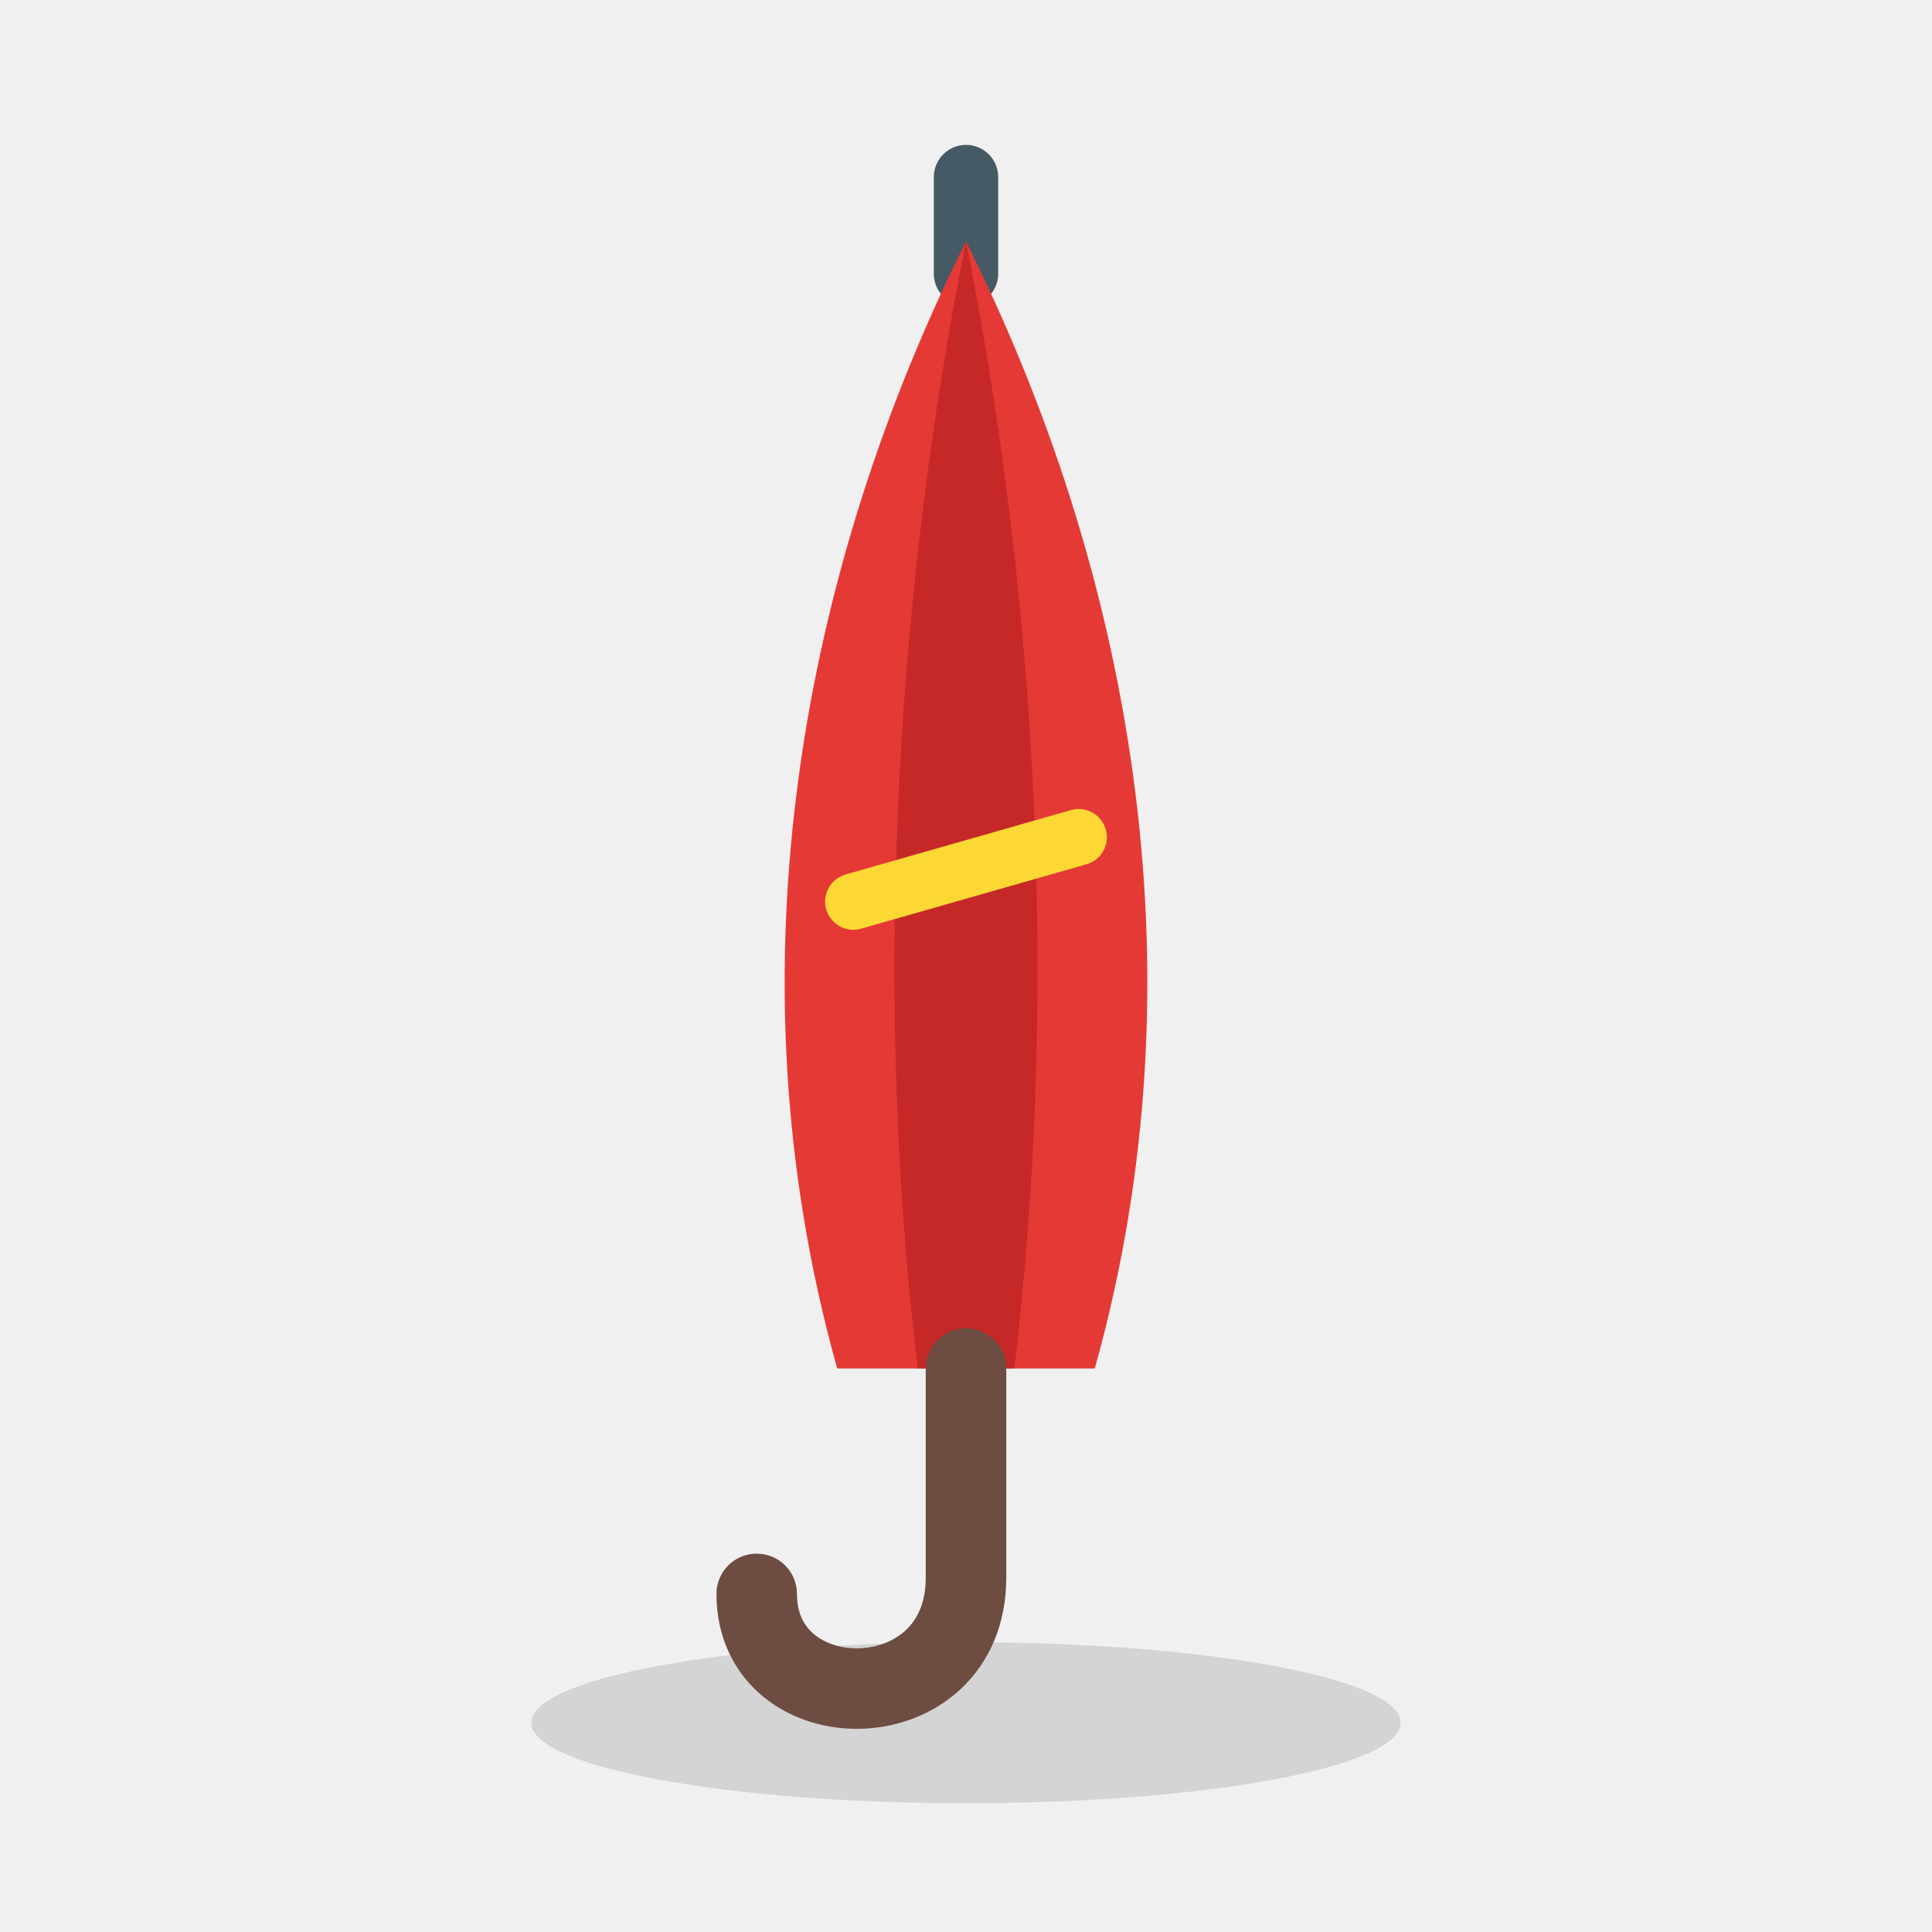
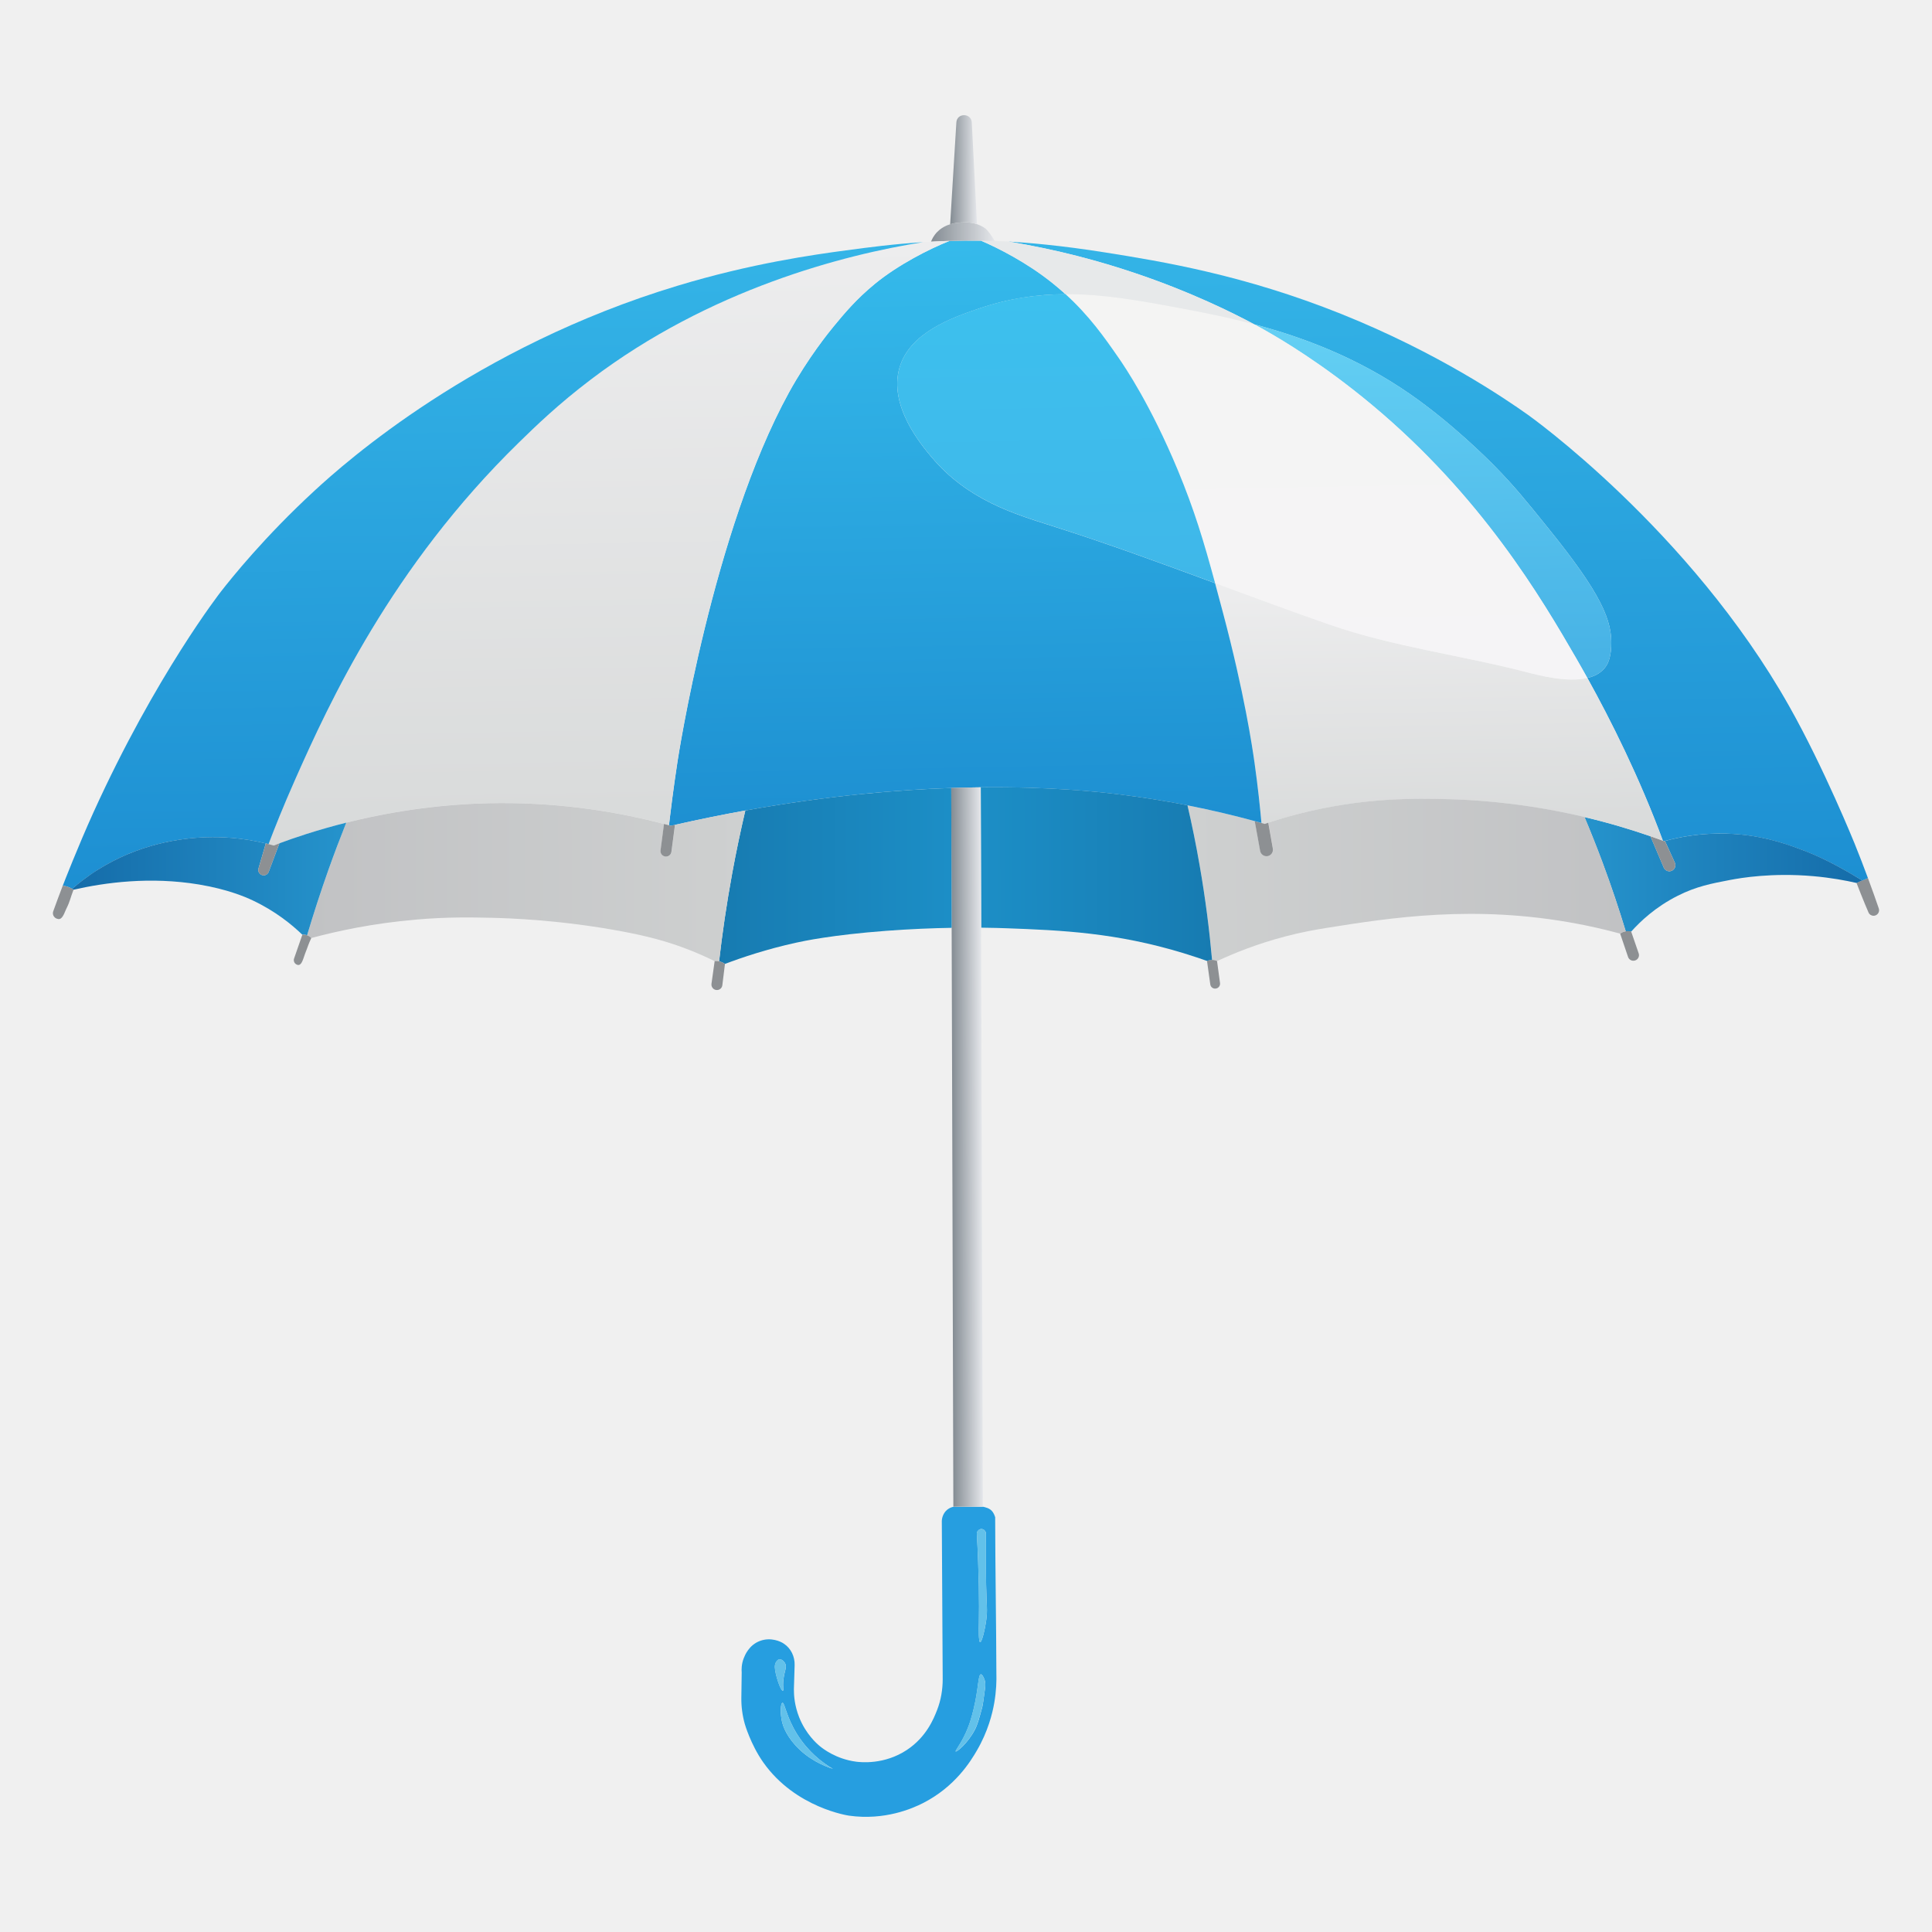
- <svg xmlns="http://www.w3.org/2000/svg" viewBox="0 0 240 240" role="img" aria-label="Paraguas cerrado">
-   <ellipse cx="120" cy="214" rx="54" ry="10" fill="#000" opacity="0.12" />
-   <path d="M120 22 L120 34" stroke="#455a64" stroke-width="8" stroke-linecap="round" />
-   <path d="M120 30 C140 70 150 120 136 170 L104 170 C90 120 100 70 120 30 Z" fill="#e53935" />
-   <path d="M120 30 C128 70 132 120 126 170 L114 170 C108 120 112 70 120 30 Z" fill="#c62828" />
-   <path d="M106 112 L134 104" stroke="#fdd835" stroke-width="7" stroke-linecap="round" />
-   <path d="M120 170 L120 196 C120 214 94 214 94 198" fill="none" stroke="#6d4c41" stroke-width="10" stroke-linecap="round" />
+ <svg xmlns="http://www.w3.org/2000/svg" version="1.1" id="Capa_1" x="0px" y="0px" viewBox="0 0 500 500" style="enable-background:new 0 0 500 500;" xml:space="preserve">
+   <style type="text/css">
+ 	.st0{fill:#EB2032;}
+ 	.st1{fill:#AD1521;}
+ 	.st2{fill:#C91629;}
+ 	.st3{fill:#A91720;}
+ 	.st4{fill:#FFC32B;}
+ 	.st5{fill:#E7A024;}
+ 	.st6{fill:#FFF4C2;}
+ 	.st7{fill:#FFE793;}
+ 	.st8{fill:#C41828;}
+ 	.st9{fill:#F75259;}
+ 	.st10{fill:#A55116;}
+ 	.st11{fill:#743711;}
+ 	.st12{fill:#BA7A12;}
+ 	.st13{fill:#EEA323;}
+ 	.st14{fill:#FFE68B;}
+ 	.st15{fill:#EA2031;}
+ 	.st16{fill:#A41320;}
+ 	.st17{fill:#BF1827;}
+ 	.st18{fill:#C51929;}
+ 	.st19{fill:#E92232;}
+ 	.st20{fill:#F0C68B;}
+ 	.st21{fill:#FFE8C8;}
+ 	.st22{fill:#005AB3;}
+ 	.st23{fill:#0080FF;}
+ 	.st24{fill:#FFC800;}
+ 	.st25{fill:#FFEA00;}
+ 	.st26{fill:#59B300;}
+ 	.st27{fill:#88CC00;}
+ 	.st28{fill:#E60049;}
+ 	.st29{fill:#FF0051;}
+ 	.st30{opacity:0.5;fill:#FFFFFF;}
+ 	.st31{fill:#FCD6B1;}
+ 	.st32{opacity:0.5;fill:#EDB174;}
+ 	.st33{fill:#BA0808;}
+ 	.st34{opacity:0.2;fill:#FFFFFF;}
+ 	.st35{fill:#A9BEC9;}
+ 	.st36{fill:#CEE6ED;}
+ 	.st37{opacity:0.2;fill:#561F0B;}
+ 	.st38{fill:#FCCBA2;}
+ 	.st39{fill:#BDCCD4;}
+ 	.st40{fill:#FF9933;}
+ 	.st41{fill:#FFCC33;}
+ 	.st42{fill:#FCB910;}
+ 	.st43{fill:#AEC3C4;}
+ 	.st44{opacity:0.3;fill:#FFFFFF;}
+ 	.st45{fill:#A1ADB7;}
+ 	.st46{opacity:0.3;}
+ 	.st47{fill:#EF473F;}
+ 	.st48{fill:#F9CB98;}
+ 	.st49{fill:#C4987A;}
+ 	.st50{opacity:0.2;}
+ 	.st51{fill:#C69F77;}
+ 	.st52{fill:#6E6E6E;}
+ 	.st53{fill:#D9BF9D;}
+ 	.st54{fill:#2D292B;}
+ 	.st55{fill:#FFAD42;}
+ 	.st56{fill:#FF3D3D;}
+ 	.st57{opacity:0.15;}
+ 	.st58{fill:#BABABA;}
+ 	.st59{fill:#4F352D;}
+ 	.st60{fill:#FBC732;}
+ 	.st61{fill:#30211C;}
+ 	.st62{opacity:0.8;fill:#474747;}
+ 	.st63{fill:#262626;}
+ 	.st64{opacity:0.6;fill:#ADADAD;}
+ 	.st65{opacity:0.8;}
+ 	.st66{fill:#474747;}
+ 	.st67{opacity:0.25;}
+ 	.st68{fill:#7B7F80;}
+ 	.st69{fill:#17191C;}
+ 	.st70{fill:#9C9FA1;}
+ 	.st71{fill:#DBDBDA;}
+ 	.st72{fill:#C2C3C3;}
+ 	.st73{fill:#761113;}
+ 	.st74{fill:#F17D6E;}
+ 	.st75{fill:#FFFFFF;}
+ 	.st76{fill:#E88B24;}
+ 	.st77{fill:#F79830;}
+ 	.st78{fill:#A03D23;}
+ 	.st79{fill:#FFFFFF;stroke:#231F20;stroke-width:17.087;stroke-miterlimit:10;}
+ 	.st80{fill:#FCDBB9;}
+ 	.st81{fill:#905624;}
+ 	.st82{fill:#905724;}
+ 	.st83{fill:#FF618E;}
+ 	.st84{fill:#231F20;}
+ 	.st85{fill:#A80F3B;}
+ 	.st86{opacity:0.5;fill:#F89832;}
+ 	.st87{opacity:0.65;fill:#F89832;}
+ 	.st88{fill:#4B200F;}
+ 	.st89{fill:#914722;}
+ 	.st90{fill:#592710;}
+ 	.st91{fill:#A55E37;}
+ 	.st92{fill:#F16E75;}
+ 	.st93{fill:#2B0E07;}
+ 	.st94{fill:#F37C64;}
+ 	.st95{fill:#61221B;}
+ 	.st96{fill:#5DC2AC;}
+ 	.st97{fill:#8B434E;}
+ 	.st98{fill:#924652;}
+ 	.st99{fill:#54935C;}
+ 	.st100{fill:#216B45;}
+ 	.st101{fill:#234B32;}
+ 	.st102{fill:#F29BA1;}
+ 	.st103{fill:#EE787C;}
+ 	.st104{fill:#352727;}
+ 	.st105{fill:#E20613;}
+ 	.st106{fill:#3D2932;}
+ 	.st107{fill:#F8AF00;}
+ 	.st108{fill:#E18800;}
+ 	.st109{fill:#10AE96;}
+ 	.st110{fill:#CFE7E1;}
+ 	.st111{fill:#88CAC0;}
+ 	.st112{fill:#080907;}
+ 	.st113{fill:#F0971C;}
+ 	.st114{fill:#671307;}
+ 	.st115{fill:#E64610;}
+ 	.st116{fill:#A8A8A8;}
+ 	.st117{fill:#49494B;}
+ 	.st118{fill:#D3D4D3;}
+ 	.st119{fill:#2B3138;}
+ 	.st120{fill:#BCBCBC;}
+ 	.st121{fill:#F69678;}
+ 	.st122{fill:#E97D58;}
+ 	.st123{fill:#630C18;}
+ 	.st124{fill:#F7A58A;}
+ 	.st125{fill:#2C292A;}
+ 	.st126{fill:#F9F9F5;}
+ 	.st127{fill:#E8E5E5;}
+ 	.st128{fill:#BDAC90;}
+ 	.st129{fill:#ED7203;}
+ 	.st130{fill:#F6A500;}
+ 	.st131{fill:#F4EBE7;}
+ 	.st132{fill:#E2D1C1;}
+ 	.st133{fill:#583B37;}
+ 	.st134{fill:#028D49;}
+ 	.st135{fill:#6F2127;}
+ 	.st136{fill:#E84F2D;}
+ 	.st137{fill:#14110E;}
+ 	.st138{fill:#876F62;}
+ 	.st139{fill:#EF7E24;}
+ 	.st140{fill:#FABE15;}
+ 	.st141{fill:#F6AD00;}
+ 	.st142{fill:#E64011;}
+ 	.st143{fill:#180406;}
+ 	.st144{fill:#EC6E1C;}
+ 	.st145{fill:#94C13B;}
+ 	.st146{fill:#679533;}
+ 	.st147{fill:#466727;}
+ 	.st148{fill:#B2CD4A;}
+ 	.st149{fill:#78A32C;}
+ 	.st150{fill:#319236;}
+ 	.st151{fill:#0B1612;}
+ 	.st152{fill:#FBEB7C;}
+ 	.st153{fill:#180612;}
+ 	.st154{fill:#5F8A2F;}
+ 	.st155{fill:#E53B36;}
+ 	.st156{fill:#ED7136;}
+ 	.st157{fill:#D42020;}
+ 	.st158{fill:#FF3838;}
+ 	.st159{clip-path:url(#SVGID_2_);}
+ 	.st160{fill:#8E93AB;}
+ 	.st161{fill:#C1C6E3;}
+ 	.st162{fill:#494D61;}
+ 	.st163{fill:#B36363;}
+ 	.st164{fill:#363336;}
+ 	.st165{fill:#6C738F;}
+ 	.st166{fill:#080708;}
+ 	.st167{fill:#363D57;}
+ 	.st168{fill:#33373B;}
+ 	.st169{fill:#252536;}
+ 	.st170{clip-path:url(#SVGID_4_);}
+ 	.st171{fill:#C3CAEB;}
+ 	.st172{fill:#9DB0C2;}
+ 	.st173{fill:#322E33;}
+ 	.st174{fill:#766D78;}
+ 	.st175{fill:#252326;}
+ 	.st176{clip-path:url(#SVGID_6_);}
+ 	.st177{fill:#C3CFDB;}
+ 	.st178{fill:#B8C7D6;}
+ 	.st179{fill:#E3D7E8;}
+ 	.st180{fill:#A396A6;}
+ 	.st181{clip-path:url(#SVGID_8_);}
+ 	.st182{fill:#302C30;}
+ 	.st183{fill:#939DAB;}
+ 	.st184{fill:#69616B;}
+ 	.st185{fill:#8C848C;}
+ 	.st186{fill:#9F97A6;}
+ 	.st187{fill:#4A464D;}
+ 	.st188{fill:#60C4E0;}
+ 	.st189{fill:#29262A;}
+ 	.st190{fill:#A094A3;}
+ 	.st191{clip-path:url(#SVGID_10_);}
+ 	.st192{fill:#CFDCE8;}
+ 	.st193{fill:#6E676E;}
+ 	.st194{fill:#544F54;}
+ 	.st195{fill:#C1C4D1;}
+ 	.st196{fill:#ACAFBF;}
+ 	.st197{fill:#CACEE0;}
+ 	.st198{fill:#898DA1;}
+ 	.st199{fill:#CFD2E0;}
+ 	.st200{fill:#7C8199;}
+ 	.st201{fill:#C1C4D6;}
+ 	.st202{clip-path:url(#SVGID_12_);fill:#3D373D;}
+ 	.st203{fill:#A0A5BF;}
+ 	.st204{fill:#ED4747;}
+ 	.st205{clip-path:url(#SVGID_14_);fill:#A60000;}
+ 	.st206{fill:#FA3535;}
+ 	.st207{clip-path:url(#SVGID_16_);fill:#545A61;}
+ 	.st208{fill-rule:evenodd;clip-rule:evenodd;fill:#313D48;}
+ 	.st209{fill-rule:evenodd;clip-rule:evenodd;fill:#212930;}
+ 	.st210{fill-rule:evenodd;clip-rule:evenodd;fill:#445261;}
+ 	.st211{fill-rule:evenodd;clip-rule:evenodd;fill:#727E87;}
+ 	.st212{fill-rule:evenodd;clip-rule:evenodd;fill:#BDC3C7;}
+ 	.st213{fill-rule:evenodd;clip-rule:evenodd;fill:#1E1E1E;}
+ 	.st214{fill-rule:evenodd;clip-rule:evenodd;fill:#ECF0F1;}
+ 	.st215{fill-rule:evenodd;clip-rule:evenodd;fill:#D73C2C;}
+ 	.st216{fill-rule:evenodd;clip-rule:evenodd;fill:#A70C00;}
+ 	.st217{fill-rule:evenodd;clip-rule:evenodd;fill:#F75C4C;}
+ 	.st218{fill-rule:evenodd;clip-rule:evenodd;fill:#1BAB15;}
+ 	.st219{fill-rule:evenodd;clip-rule:evenodd;fill:#8FE616;}
+ 	.st220{fill-rule:evenodd;clip-rule:evenodd;fill:#6BD21C;}
+ 	.st221{fill-rule:evenodd;clip-rule:evenodd;fill:#29C5FF;}
+ 	.st222{fill-rule:evenodd;clip-rule:evenodd;fill:#71D3FB;}
+ 	.st223{fill-rule:evenodd;clip-rule:evenodd;fill:#1C2A39;}
+ 	.st224{fill-rule:evenodd;clip-rule:evenodd;fill:#A8AFB0;}
+ 	.st225{fill-rule:evenodd;clip-rule:evenodd;fill:#006C11;}
+ 	.st226{fill-rule:evenodd;clip-rule:evenodd;fill:#7EDB1E;}
+ 	.st227{fill-rule:evenodd;clip-rule:evenodd;fill:#005C01;}
+ 	.st228{fill-rule:evenodd;clip-rule:evenodd;fill:#2C3A49;}
+ 	.st229{fill:#99ADB5;}
+ 	.st230{fill:#E6E7E8;}
+ 	.st231{fill:#BAC8CE;}
+ 	.st232{fill:#939598;}
+ 	.st233{fill:#48636E;}
+ 	.st234{fill:#4F6C78;}
+ 	.st235{fill:#394E57;}
+ 	.st236{fill:#405A66;}
+ 	.st237{fill:#4F6E7D;}
+ 	.st238{fill:#45616E;}
+ 	.st239{fill:#BCBEC0;}
+ 	.st240{fill:#A7A9AC;}
+ 	.st241{fill:#384952;}
+ 	.st242{fill:#2A363D;}
+ 	.st243{fill:#CBD5DA;}
+ 	.st244{fill:#CFD9DD;}
+ 	.st245{fill:#28353A;}
+ 	.st246{fill:#3A4C54;}
+ 	.st247{fill:#D1D3D4;}
+ 	.st248{fill:#F02B2B;}
+ 	.st249{fill:#D98989;}
+ 	.st250{fill:#BA1313;}
+ 	.st251{fill:#DB8383;}
+ 	.st252{fill:#F79C9C;}
+ 	.st253{fill:#BA2121;}
+ 	.st254{fill:#3221D5;}
+ 	.st255{fill:#5042E9;}
+ 	.st256{fill:#DEDCFF;}
+ 	.st257{fill:#CEC5FF;}
+ 	.st258{fill:#BDB4FD;}
+ 	.st259{fill:#333731;}
+ 	.st260{fill:#1D211B;}
+ 	.st261{fill:#A1A49F;}
+ 	.st262{fill:url(#SVGID_17_);}
+ 	.st263{fill:url(#SVGID_18_);}
+ 	.st264{fill:url(#SVGID_19_);}
+ 	.st265{opacity:0.471;fill:url(#SVGID_20_);}
+ 	.st266{fill:url(#SVGID_21_);}
+ 	.st267{opacity:0.278;fill:url(#SVGID_22_);}
+ 	.st268{opacity:0.62;fill:url(#SVGID_23_);}
+ 	.st269{opacity:0.651;fill:url(#SVGID_24_);}
+ 	.st270{opacity:0.651;fill:url(#SVGID_25_);}
+ 	.st271{opacity:0.388;fill:url(#SVGID_26_);}
+ 	.st272{fill:url(#SVGID_27_);}
+ 	.st273{fill:url(#SVGID_28_);}
+ 	.st274{opacity:0.62;fill:url(#SVGID_29_);}
+ 	.st275{fill:url(#SVGID_30_);}
+ 	.st276{opacity:0.678;fill:url(#SVGID_31_);}
+ 	.st277{fill:url(#SVGID_32_);}
+ 	.st278{fill:url(#SVGID_33_);}
+ 	.st279{fill:none;}
+ 	.st280{fill:url(#SVGID_34_);}
+ 	.st281{opacity:0.631;fill:url(#SVGID_35_);}
+ 	.st282{fill:url(#SVGID_36_);}
+ 	.st283{fill:url(#SVGID_37_);}
+ 	.st284{opacity:0.878;fill:url(#SVGID_38_);}
+ 	.st285{fill:url(#SVGID_39_);}
+ 	.st286{fill:url(#SVGID_40_);}
+ 	.st287{fill:url(#SVGID_41_);}
+ 	.st288{fill:url(#SVGID_42_);}
+ 	.st289{fill:url(#SVGID_43_);}
+ 	.st290{fill:url(#SVGID_44_);}
+ 	.st291{fill:url(#SVGID_45_);}
+ 	.st292{fill:url(#SVGID_46_);}
+ 	.st293{fill:url(#SVGID_47_);}
+ 	.st294{fill:url(#SVGID_48_);}
+ 	.st295{fill:url(#SVGID_49_);}
+ 	.st296{fill:url(#SVGID_50_);}
+ 	.st297{opacity:0.722;fill:url(#SVGID_51_);}
+ 	.st298{fill:url(#SVGID_52_);}
+ 	.st299{opacity:0.529;fill:url(#SVGID_53_);}
+ 	.st300{fill:url(#SVGID_54_);}
+ 	.st301{fill:url(#SVGID_55_);}
+ 	.st302{fill:url(#SVGID_56_);}
+ 	.st303{fill:url(#SVGID_57_);}
+ 	.st304{fill:url(#SVGID_58_);}
+ 	.st305{fill:url(#SVGID_59_);}
+ 	.st306{fill:url(#SVGID_60_);}
+ 	.st307{fill:url(#SVGID_61_);}
+ 	.st308{fill:url(#SVGID_62_);}
+ 	.st309{opacity:0.49;fill:url(#SVGID_63_);}
+ 	.st310{opacity:0.49;fill:url(#SVGID_64_);}
+ 	.st311{opacity:0.729;fill:#FFFFFF;}
+ 	.st312{fill:url(#SVGID_65_);}
+ 	.st313{opacity:0.859;fill:url(#SVGID_66_);}
+ 	.st314{fill:url(#SVGID_67_);}
+ 	.st315{opacity:0.91;fill:url(#SVGID_68_);}
+ 	.st316{opacity:0.251;fill:url(#SVGID_69_);}
+ 	.st317{opacity:0.639;fill:url(#SVGID_70_);}
+ 	.st318{fill:url(#SVGID_71_);}
+ 	.st319{clip-path:url(#SVGID_73_);}
+ 	.st320{fill:url(#SVGID_74_);}
+ 	.st321{fill:#FECD07;}
+ 	.st322{fill:#A3248F;}
+ 	.st323{opacity:0.1;}
+ 	.st324{opacity:0.25;fill:#FFFFFF;}
+ 	.st325{fill:#9A492B;}
+ 	.st326{opacity:0.22;}
+ 	.st327{fill:#E3A265;}
+ 	.st328{fill:#1B9B61;}
+ 	.st329{opacity:0.32;}
+ 	.st330{fill:#0C5B33;}
+ 	.st331{opacity:0.28;}
+ 	.st332{fill-rule:evenodd;clip-rule:evenodd;fill:#824B18;}
+ 	.st333{fill-rule:evenodd;clip-rule:evenodd;fill:#AB6524;}
+ 	.st334{fill-rule:evenodd;clip-rule:evenodd;fill:#633810;}
+ 	.st335{fill-rule:evenodd;clip-rule:evenodd;fill:#4E2312;}
+ 	.st336{fill-rule:evenodd;clip-rule:evenodd;fill:#9C5C1F;}
+ 	.st337{fill-rule:evenodd;clip-rule:evenodd;fill:#D7893E;}
+ 	.st338{fill:#FFF0CC;}
+ 	.st339{fill:#E8D6CA;}
+ 	.st340{fill:#A35735;}
+ 	.st341{fill:#DBCDC6;}
+ 	.st342{fill:#4D2511;}
+ 	.st343{fill:#C7AFA3;}
+ 	.st344{fill:#11475C;}
+ 	.st345{fill:#093242;}
+ 	.st346{fill:#191B1C;}
+ 	.st347{fill:#7A3C1F;}
+ 	.st348{fill:#B3B3B3;}
+ 	.st349{fill:#F0C6A0;}
+ 	.st350{fill:#9DB4BD;}
+ 	.st351{fill:#572823;}
+ 	.st352{fill:#FFF7E6;}
+ 	.st353{fill:#999999;}
+ 	.st354{fill:#753A1E;}
+ 	.st355{fill:#8D9093;}
+ 	.st356{fill:url(#SVGID_75_);}
+ 	.st357{fill:url(#SVGID_76_);}
+ 	.st358{fill:url(#SVGID_77_);}
+ 	.st359{fill:url(#SVGID_78_);}
+ 	.st360{fill:url(#SVGID_79_);}
+ 	.st361{fill:url(#SVGID_80_);}
+ 	.st362{fill:url(#SVGID_81_);}
+ 	.st363{fill:#E7E9EA;}
+ 	.st364{fill:url(#SVGID_82_);}
+ 	.st365{fill:url(#SVGID_83_);}
+ 	.st366{fill:#269EE0;}
+ 	.st367{fill:url(#SVGID_84_);}
+ 	.st368{fill:#62C1EA;}
+ 	.st369{fill:url(#SVGID_85_);}
+ 	.st370{fill:url(#SVGID_86_);}
+ 	.st371{fill:url(#SVGID_87_);}
+ 	.st372{fill:url(#SVGID_88_);}
+ 	.st373{fill:url(#SVGID_89_);}
+ 	.st374{fill:url(#SVGID_90_);}
+ 	.st375{fill:url(#SVGID_91_);}
+ </style>
+   <g id="XMLID_00000015315750972472589190000005876979602696940436_">
+     <g>
+       <path class="st355" d="M486.23,235.11c0.25,0.75-0.15,1.56-0.9,1.81c-0.15,0.05-0.3,0.08-0.45,0.08c-0.56,0-1.09-0.32-1.32-0.87    c-0.29-0.69-0.58-1.38-0.88-2.08c-0.78-1.88-1.51-3.72-2.21-5.54v-0.01l1.47-0.63l1.48-0.63    C484.51,230.16,485.44,232.81,486.23,235.11z" />
+       <linearGradient id="SVGID_2_" gradientUnits="userSpaceOnUse" x1="373.815" y1="229.9" x2="370.628" y2="60.459">
+         <stop offset="0" style="stop-color:#1D8FD2" />
+         <stop offset="0.994" style="stop-color:#34B4E7" />
+       </linearGradient>
+       <path style="fill:url(#SVGID_2_);" d="M430.89,217.63c-0.07,0.01-0.14,0.03-0.21,0.05c-0.11-0.04-0.22-0.08-0.33-0.12    c-6.11-16.5-13.52-31.25-19.54-42.1c1.78-0.41,3.32-1.2,4.43-2.51c0.76-0.91,1.57-2.37,1.74-5.55    c0.37-6.79-2.58-13.72-16.39-30.82c-5.81-7.2-8.72-10.79-13.57-15.74c-1.63-1.67-11.04-11.17-22.08-18.83    c-13.65-9.48-27.79-14.75-40.33-18.07c-5.48-2.94-16.51-8.45-31.06-13.33c-8.85-2.98-19.79-5.99-32.55-8.09    c4.77,0.27,13.37,0.96,25.12,2.83c14.8,2.35,35.79,5.81,60.92,15.87c25.12,10.06,42.53,21.98,48.44,26.17    c0,0,41.77,29.62,67.57,75.39c9.05,16.05,16.93,35.56,16.93,35.56c1.29,3.19,2.43,6.17,3.44,8.91l-1.48,0.63    c-3.23-2-9.24-5.53-14.94-7.68c-4.05-1.54-9.45-3.54-16.66-4.23C446.03,215.54,439.16,215.42,430.89,217.63z" />
+       <linearGradient id="SVGID_4_" gradientUnits="userSpaceOnUse" x1="410.102" y1="226.283" x2="481.947" y2="226.07">
+         <stop offset="5.586592e-03" style="stop-color:#2593CC" />
+         <stop offset="1" style="stop-color:#156CA9" />
+       </linearGradient>
+       <path style="fill:url(#SVGID_4_);" d="M481.95,227.87l-1.47,0.63v0.01c-2.8-0.64-6.63-1.36-11.22-1.76    c-10.62-0.93-18.7,0.44-21.56,0.99c-4.76,0.91-8.71,1.66-13.52,4.09c-5.76,2.9-9.68,6.64-12.03,9.27l-0.29-0.05    c-0.38-0.07-0.76-0.07-1.13-0.01l0-0.05c-1.74-5.73-3.73-11.7-6.04-17.88c-1.51-4.04-3.06-7.92-4.63-11.65    c6.47,1.53,12.19,3.27,17.07,4.96l3.45,8.11c0.25,0.6,0.84,0.96,1.45,0.96c0.2,0,0.39-0.04,0.58-0.12    c0.83-0.34,1.21-1.29,0.84-2.11l-2.56-5.62c8.27-2.22,15.15-2.09,19.47-1.68c7.21,0.69,12.61,2.69,16.66,4.23    C472.71,222.34,478.72,225.87,481.95,227.87z" />
+       <path class="st355" d="M433.44,223.25c0.37,0.81-0.01,1.77-0.84,2.11c-0.19,0.08-0.39,0.12-0.58,0.12c-0.61,0-1.2-0.36-1.45-0.96    l-3.45-8.11c1.12,0.39,2.2,0.77,3.22,1.16c0.11,0.04,0.22,0.08,0.33,0.12c0.07-0.02,0.14-0.04,0.21-0.05L433.44,223.25z" />
+       <linearGradient id="SVGID_6_" gradientUnits="userSpaceOnUse" x1="373.051" y1="218.645" x2="371.757" y2="149.83">
+         <stop offset="0" style="stop-color:#D8DADA" />
+         <stop offset="1" style="stop-color:#EDEDEE" />
+       </linearGradient>
+       <path style="fill:url(#SVGID_6_);" d="M430.35,217.57c-1.03-0.38-2.1-0.77-3.22-1.16c-4.88-1.69-10.6-3.43-17.07-4.96    c-1.28-0.31-2.6-0.6-3.94-0.88c-14.2-3.01-25.59-3.58-31.05-3.72c-8.71-0.23-22.35-0.49-39.17,3.84c-3.1,0.8-5.71,1.6-7.65,2.23    c-0.33,0.11-0.64,0.21-0.92,0.31c-0.29-0.08-0.56-0.16-0.86-0.24c-0.34-3.84-0.88-9.17-1.78-15.51    c-0.55-3.92-2.64-18.1-8.25-39.16c-0.69-2.62-1.35-5.07-1.98-7.4c9.93,3.67,19.85,7.34,29.85,10.81    c16.36,5.67,33.74,7.83,50.5,12.16c3.68,0.95,10.82,2.81,16.01,1.58C416.83,186.31,424.24,201.07,430.35,217.57z" />
+       <path class="st355" d="M424.09,246.73c0.26,0.75-0.14,1.56-0.88,1.82l-0.03,0.01c-0.75,0.26-1.58-0.14-1.84-0.9    c-0.69-2.01-1.37-4.04-2.05-6.05c0.43-0.31,0.92-0.52,1.43-0.6c0.37-0.06,0.75-0.06,1.13,0.01l0.29,0.05    C422.8,242.97,423.45,244.85,424.09,246.73z" />
+       <linearGradient id="SVGID_8_" gradientUnits="userSpaceOnUse" x1="307.374" y1="227.829" x2="420.687" y2="227.492">
+         <stop offset="5.586592e-03" style="stop-color:#CED0D0" />
+         <stop offset="1" style="stop-color:#C1C2C4" />
+       </linearGradient>
+       <path style="fill:url(#SVGID_8_);" d="M420.73,240.97l0,0.05c-0.52,0.08-1,0.29-1.43,0.6c-4.47-1.21-8.28-2.02-11.1-2.55    c-26.52-5.02-48.26-1.57-64.99,1.09c-2.86,0.46-6.31,1.07-10.51,2.17c-7.49,1.96-13.5,4.43-17.71,6.4c-0.41-0.2-0.86-0.3-1.3-0.3    l0-0.01c-0.67-7.63-1.7-15.78-3.2-24.37c-0.95-5.45-2.01-10.66-3.16-15.62v-0.01c6.5,1.28,12.33,2.7,17.41,4.08l1.4,7.71    c0.15,0.81,0.86,1.38,1.65,1.37c0.11,0,0.22-0.01,0.33-0.03c0.88-0.19,1.46-1.04,1.31-1.93l-1.17-6.71l0-0.01    c1.94-0.63,4.55-1.43,7.65-2.23c16.83-4.34,30.46-4.07,39.17-3.84c5.45,0.15,16.84,0.71,31.05,3.72c1.35,0.28,2.66,0.58,3.94,0.88    c1.57,3.72,3.12,7.6,4.63,11.65C417,229.27,418.99,235.24,420.73,240.97z" />
+       <linearGradient id="SVGID_10_" gradientUnits="userSpaceOnUse" x1="371.768" y1="176.199" x2="370.017" y2="83.081">
+         <stop offset="0" style="stop-color:#46B1E5" />
+         <stop offset="1" style="stop-color:#64D0F4" />
+       </linearGradient>
+       <path style="fill:url(#SVGID_10_);" d="M400.59,136.58c13.81,17.1,16.76,24.03,16.39,30.82c-0.17,3.18-0.98,4.65-1.74,5.55    c-1.1,1.31-2.65,2.1-4.43,2.51c-0.98-1.78-1.93-3.44-2.83-5c-9.1-15.75-24.61-42.07-52.94-65.71    c-12.69-10.59-23.53-16.94-27.28-19.08c-0.63-0.36-1.69-0.96-3.15-1.74c12.54,3.32,26.68,8.59,40.33,18.07    c11.05,7.66,20.45,17.17,22.08,18.83C391.87,125.79,394.78,129.39,400.59,136.58z" />
+       <linearGradient id="SVGID_12_" gradientUnits="userSpaceOnUse" x1="344.233" y1="177.055" x2="342.311" y2="74.869">
+         <stop offset="0" style="stop-color:#F5F4F6" />
+         <stop offset="1" style="stop-color:#F4F4F3" />
+       </linearGradient>
+       <path style="fill:url(#SVGID_12_);" d="M407.97,170.46c0.9,1.56,1.85,3.23,2.83,5c-5.18,1.23-12.32-0.63-16.01-1.58    c-16.76-4.34-34.13-6.49-50.5-12.16c-9.99-3.47-19.92-7.15-29.85-10.81c-2.92-10.79-5.36-18.92-9.66-29.24    c-7.03-16.88-13.59-26.55-15.34-29.08c-3.65-5.27-7.57-10.86-13.73-16.46c9.64-0.05,19.1,1.65,29.15,3.53    c5.78,1.08,12.48,2.35,19.73,4.29c1.46,0.78,2.52,1.38,3.15,1.74c3.76,2.13,14.59,8.49,27.28,19.08    C383.36,128.39,398.87,154.71,407.97,170.46z" />
+       <path class="st355" d="M329.41,219.63c0.16,0.89-0.42,1.74-1.31,1.93c-0.11,0.02-0.22,0.03-0.33,0.03c-0.79,0-1.5-0.56-1.65-1.37    l-1.4-7.71c0.59,0.16,1.17,0.32,1.73,0.48c0.29,0.08,0.57,0.16,0.86,0.24c0.28-0.1,0.6-0.2,0.92-0.31l0,0.01L329.41,219.63z" />
+       <linearGradient id="SVGID_14_" gradientUnits="userSpaceOnUse" x1="249.816" y1="214.421" x2="246.955" y2="62.319">
+         <stop offset="0" style="stop-color:#1D8FD1" />
+         <stop offset="0.994" style="stop-color:#35BAEB" />
+       </linearGradient>
+       <path style="fill:url(#SVGID_14_);" d="M324.68,197.47c0.89,6.34,1.44,11.68,1.78,15.51c-0.56-0.15-1.14-0.32-1.73-0.48    c-5.08-1.38-10.91-2.8-17.41-4.08c-5.63-1.11-11.78-2.12-18.37-2.91c-4.6-0.56-17.13-1.94-35.13-1.75c-0.27,0-0.54,0-0.82,0.01    c-2.13,0.03-4.4,0.08-6.81,0.16c-13.57,0.46-31.59,1.91-53.29,5.83c-5.81,1.05-11.88,2.28-18.2,3.71l0,0.01    c-0.36,0.08-0.72,0.16-1.08,0.24c-0.16-0.04-0.31-0.09-0.48-0.13l0-0.01c0.37-3.23,1.09-9.21,2.23-16.63    c0,0,9.03-59.38,28.84-95.4c4.95-9,10.45-15.73,11.54-17.06c2.75-3.34,5.85-7.07,10.66-11.01c6.12-5.02,14.2-9.09,19.32-11.12    c2.59-0.08,5.31-0.1,8.15-0.06c4.47,1.9,11.83,5.65,18.3,10.81c1.27,1.01,2.45,2.02,3.56,3.03c-7.21,0.03-14.53,1.05-22.29,3.68    c-7.21,2.45-17.99,6.27-20.65,15.31c-2.9,9.87,5.59,19.96,8.32,23.22c9.3,11.04,21.27,14.63,31.16,17.77    c14.21,4.5,28.2,9.64,42.18,14.81c0.63,2.33,1.28,4.78,1.98,7.4C322.04,179.36,324.13,193.54,324.68,197.47z" />
+       <path class="st363" d="M293.55,70.61c14.54,4.88,25.58,10.38,31.06,13.33c-7.25-1.93-13.95-3.21-19.73-4.29    c-10.05-1.87-19.5-3.58-29.15-3.53c-1.11-1.01-2.29-2.02-3.56-3.03c-6.47-5.16-13.83-8.9-18.3-10.81    c1.17,0.01,2.36,0.04,3.58,0.08c0.71,0.03,1.9,0.06,3.55,0.15C273.76,64.62,284.7,67.63,293.55,70.61z" />
+       <path class="st355" d="M315.74,254.42c0.09,0.69-0.39,1.32-1.07,1.41l-0.03,0.01c-0.69,0.1-1.33-0.38-1.42-1.08    c-0.28-2.02-0.56-4.05-0.85-6.07v-0.01l0.11-0.04c0.39-0.15,0.79-0.23,1.19-0.22c0.44,0.01,0.89,0.11,1.3,0.3    C315.23,250.62,315.48,252.52,315.74,254.42z" />
+       <linearGradient id="SVGID_16_" gradientUnits="userSpaceOnUse" x1="253.881" y1="226.304" x2="313.61" y2="226.127">
+         <stop offset="5.586592e-03" style="stop-color:#1C8EC6" />
+         <stop offset="1" style="stop-color:#177BB1" />
+       </linearGradient>
+       <path style="fill:url(#SVGID_16_);" d="M313.68,248.41L313.68,248.41c-0.41,0-0.81,0.08-1.19,0.23l-0.11,0.04v0.01    c-1.43-0.51-3.54-1.23-6.12-2.02c-17.38-5.3-31.5-5.92-45.84-6.44c-1.22-0.04-3.45-0.12-6.49-0.15l-0.11-36.33    c18-0.19,30.53,1.19,35.13,1.75c6.59,0.8,12.74,1.8,18.37,2.91v0.01c1.15,4.95,2.22,10.17,3.16,15.62    C311.98,232.63,313,240.78,313.68,248.41z" />
+       <linearGradient id="SVGID_17_" gradientUnits="userSpaceOnUse" x1="273.825" y1="151.672" x2="272.405" y2="76.176">
+         <stop offset="0" style="stop-color:#3FB7E9" />
+         <stop offset="1" style="stop-color:#3DC0EE" />
+       </linearGradient>
+       <path class="st262" d="M314.46,150.91c-13.99-5.17-27.98-10.31-42.18-14.81c-9.89-3.14-21.87-6.73-31.16-17.77    c-2.73-3.25-11.22-13.35-8.32-23.22c2.67-9.04,13.44-12.87,20.65-15.31c7.75-2.63,15.08-3.64,22.29-3.68    c6.16,5.6,10.08,11.19,13.73,16.46c1.75,2.53,8.31,12.2,15.34,29.08C309.1,131.99,311.54,140.12,314.46,150.91z" />
+       <path class="st366" d="M257.86,432.99c0.06,1.97-0.01,4.61-0.54,7.68c-0.49,2.83-1.65,7.48-4.51,12.37    c-1.6,2.75-5.6,9.36-13.96,13.61c-2.7,1.37-9.88,4.54-19.12,3.24c0,0-13.81-1.94-22.17-13.75c-1.67-2.36-2.87-4.87-3.66-6.79    c-0.79-1.91-1.16-3.24-1.16-3.24c-0.61-2.19-0.91-4.46-0.88-6.73l0.09-6.53c-0.06-0.78-0.07-2.17,0.54-3.73    c0.29-0.73,1.33-3.4,4.22-4.46c2.89-1.06,5.41,0.28,5.73,0.46c0.15,0.08,0.29,0.17,0.42,0.26c1.85,1.21,2.86,3.37,2.79,5.58    c-0.06,2.06-0.12,4.14-0.19,6.21c-0.01,1.62,0.18,4.28,1.37,7.28c1.75,4.39,4.62,6.86,5.34,7.45c0.76,0.62,4.14,3.32,9.38,4.02    c1.17,0.15,7.29,0.85,13.17-3.05c5.06-3.36,6.94-8.12,7.77-10.25c0.01-0.03,0.02-0.05,0.03-0.07c1-2.56,1.46-5.32,1.45-8.07    c-0.08-13.62-0.16-27.25-0.23-40.87c0.01-0.3,0.12-1.85,1.4-2.9c0.6-0.49,1.23-0.68,1.61-0.75l7.63-0.02    c0.39,0.11,1.82,0.29,2.55,1.38c0.29,0.42,0.53,1,0.62,1.33C257.57,405.94,257.82,419.67,257.86,432.99z M255.24,419.27    c0.37-2.71,0.09-3.33-0.03-9.06c-0.08-3.87-0.02-7.75-0.03-11.62l0-1.63c0-0.81-0.79-1.46-1.55-1.19c0,0.01-0.01,0.01-0.01,0.01    c-0.61,0.23-0.8,0.84-0.82,0.91c0.59,10.86,0.63,18.26,0.54,23.19c-0.03,1.67-0.11,5.07,0.32,5.11    C254.07,425.05,254.86,422,255.24,419.27z M254.95,436.82c0.06-0.46,0.18-1.47-0.31-2.51c-0.18-0.38-0.47-1.01-0.78-1    c-0.74,0.04-0.6,3.77-1.88,8.98c-0.46,1.89-1.06,4.28-2.49,7.12c-1.24,2.47-2.33,3.72-2.15,3.86c0.25,0.21,3.1-2.09,4.93-5.56    c0.71-1.35,1.12-2.86,1.93-5.86C254.38,441.09,254.58,439.66,254.95,436.82z M205.83,451.66c3.28,3.63,7.24,5.32,9.73,6.12    c-1.3-0.76-2.99-1.88-4.74-3.5c-1.25-1.16-2.96-2.97-4.52-5.45c-2.86-4.56-3.21-8.24-3.8-8.14c-0.48,0.08-0.64,2.59-0.11,4.9    C202.54,446.25,203.17,448.71,205.83,451.66z M202.75,434.72c0.26-2.4,1-3.25,0.42-4.29c-0.29-0.52-0.9-1.08-1.48-0.99    c-0.47,0.08-0.77,0.58-0.86,0.74c-0.16,0.26-0.3,0.64-0.3,1.22c0.02,1.76,1.49,6.33,2.1,6.15    C202.88,437.46,202.53,436.68,202.75,434.72z" />
+       <linearGradient id="SVGID_18_" gradientUnits="userSpaceOnUse" x1="240.939" y1="60.059" x2="257.442" y2="60.01">
+         <stop offset="0" style="stop-color:#848C93" />
+         <stop offset="0.994" style="stop-color:#E4E6EA" />
+       </linearGradient>
+       <path class="st263" d="M253.87,62.29c-2.84-0.04-5.56-0.02-8.15,0.06c-1.64,0.04-3.23,0.11-4.77,0.2l0-0.01    c0.23-0.59,0.69-1.58,1.6-2.51c0.87-0.9,1.76-1.33,2.21-1.55c0.18-0.09,0.57-0.27,1.15-0.44c0.52-0.16,1.19-0.32,2.01-0.39    c1.04-0.1,2.95-0.3,4.94,0.37l0,0.01c0.71,0.24,1.43,0.58,2.13,1.08c0.6,0.43,1.65,1.9,2.46,3.27    C256.23,62.33,255.04,62.3,253.87,62.29z" />
+       <path class="st368" d="M255.21,410.21c0.12,5.73,0.4,6.35,0.03,9.06c-0.38,2.72-1.17,5.78-1.59,5.72    c-0.43-0.05-0.35-3.44-0.32-5.11c0.09-4.93,0.04-12.33-0.54-23.19c0.02-0.07,0.21-0.68,0.82-0.91c0.01,0,0.01,0,0.01-0.01    c0.76-0.27,1.55,0.38,1.55,1.19l0,1.63C255.19,402.47,255.14,406.34,255.21,410.21z" />
+       <path class="st368" d="M254.63,434.31c0.49,1.04,0.37,2.06,0.31,2.51c-0.37,2.85-0.56,4.27-0.77,5.03c-0.81,3-1.22,4.51-1.93,5.86    c-1.83,3.47-4.68,5.77-4.93,5.56c-0.17-0.14,0.91-1.39,2.15-3.86c1.43-2.84,2.03-5.23,2.49-7.12c1.28-5.21,1.14-8.93,1.88-8.98    C254.16,433.29,254.46,433.93,254.63,434.31z" />
+       <linearGradient id="SVGID_19_" gradientUnits="userSpaceOnUse" x1="246.457" y1="296.859" x2="254.09" y2="296.836">
+         <stop offset="0" style="stop-color:#848C93" />
+         <stop offset="0.994" style="stop-color:#E4E6EA" />
+       </linearGradient>
+       <path class="st264" d="M253.92,240.08l0.44,149.84l-7.63,0.02l-0.44-149.82l-0.11-36.19c2.41-0.08,4.69-0.14,6.81-0.16    c0.28-0.01,0.55-0.01,0.82-0.01L253.92,240.08z" />
+       <linearGradient id="SVGID_20_" gradientUnits="userSpaceOnUse" x1="245.869" y1="43.932" x2="252.816" y2="43.911">
+         <stop offset="0" style="stop-color:#848C93" />
+         <stop offset="0.994" style="stop-color:#E4E6EA" />
+       </linearGradient>
+       <path style="fill:url(#SVGID_20_);" d="M251.5,31.7l1.35,26.31c-1.99-0.67-3.9-0.47-4.94-0.37c-0.82,0.08-1.49,0.24-2.01,0.39    l1.61-26.36C247.67,29.17,251.37,29.19,251.5,31.7z" />
+       <linearGradient id="SVGID_21_" gradientUnits="userSpaceOnUse" x1="186.03" y1="226.785" x2="246.248" y2="226.606">
+         <stop offset="0" style="stop-color:#177BB1" />
+         <stop offset="0.994" style="stop-color:#1C8EC6" />
+       </linearGradient>
+       <path class="st266" d="M246.18,203.93l0.11,36.19c-4.84,0.08-10.61,0.3-16.97,0.78c-13.95,1.05-21.34,2.64-23.31,3.07    c-7.65,1.69-13.9,3.79-18.39,5.49c-0.46-0.33-0.98-0.55-1.52-0.66c0.82-7.21,1.93-14.82,3.39-22.78    c1.04-5.66,2.19-11.08,3.4-16.26C214.59,205.83,232.61,204.39,246.18,203.93z" />
+       <linearGradient id="SVGID_22_" gradientUnits="userSpaceOnUse" x1="159.063" y1="217.152" x2="156.184" y2="64.04">
+         <stop offset="0" style="stop-color:#D8DADA" />
+         <stop offset="1" style="stop-color:#EDEDEE" />
+       </linearGradient>
+       <path style="fill:url(#SVGID_22_);" d="M171.84,213.24c-11.08-2.91-25.46-5.47-42.3-5.41c-7.28,0.02-21.97,0.55-39.94,5.07    c-3.33,0.84-6.77,1.81-10.29,2.94c-2.74,0.88-5.12,1.72-7.01,2.42c-0.52,0.2-1.01,0.38-1.46,0.55c-0.45-0.13-0.89-0.24-1.33-0.36    l0.05-0.18c1.38-3.62,3.71-9.55,6.9-16.73c8.59-19.33,24.71-54.73,57.86-87.07c4.37-4.26,10.12-9.84,18.59-16.27    c30.78-23.35,65.48-32.29,85.97-35.54c0.67-0.04,1.36-0.09,2.05-0.11c1.54-0.09,3.14-0.16,4.77-0.2    c-5.12,2.03-13.2,6.1-19.32,11.12c-4.8,3.95-7.91,7.68-10.66,11.01c-1.1,1.33-6.59,8.06-11.54,17.06    c-19.81,36.01-28.84,95.4-28.84,95.4c-1.13,7.43-1.85,13.4-2.23,16.63l0,0.01C172.71,213.47,172.28,213.36,171.84,213.24z" />
+       <linearGradient id="SVGID_23_" gradientUnits="userSpaceOnUse" x1="129.11" y1="227.952" x2="126.041" y2="64.791">
+         <stop offset="0" style="stop-color:#1D8FD2" />
+         <stop offset="0.994" style="stop-color:#34B4E7" />
+       </linearGradient>
+       <path style="fill:url(#SVGID_23_);" d="M218.9,64.8c5.79-0.78,12.34-1.64,19.99-2.13c-20.49,3.25-55.2,12.18-85.97,35.54    c-8.46,6.42-14.22,12-18.59,16.27c-33.15,32.34-49.27,67.74-57.86,87.07c-3.19,7.17-5.52,13.1-6.9,16.73l-0.05,0.18    c-0.24-0.06-0.49-0.12-0.73-0.18c-6.3-1.52-11.63-1.72-15.28-1.6c-6.68,0.2-17.63,1.71-28.36,8.52c-2.87,1.82-5.06,3.6-6.48,4.84    c-0.74-0.45-1.57-0.73-2.43-0.81c0.07-0.18,0.14-0.37,0.22-0.56c0,0,3.59-9.29,7.69-18.35c16.23-35.76,33.06-57.26,33.06-57.26    c2.71-3.46,11.22-14.12,24.2-26.08c7.89-7.28,41.42-37.17,93.91-53.02C194.52,68.14,210.73,65.9,218.9,64.8z" />
+       <path class="st368" d="M215.56,457.78c-2.49-0.8-6.45-2.49-9.73-6.12c-2.66-2.95-3.29-5.41-3.44-6.06    c-0.53-2.31-0.36-4.81,0.11-4.9c0.59-0.1,0.94,3.58,3.8,8.14c1.56,2.48,3.27,4.29,4.52,5.45    C212.57,455.9,214.26,457.03,215.56,457.78z" />
+       <path class="st368" d="M203.16,430.42c0.59,1.04-0.16,1.9-0.42,4.29c-0.22,1.96,0.13,2.74-0.13,2.82c-0.6,0.18-2.08-4.39-2.1-6.15    c0-0.58,0.15-0.96,0.3-1.22c0.09-0.16,0.39-0.66,0.86-0.74C202.27,429.34,202.88,429.9,203.16,430.42z" />
+       <linearGradient id="SVGID_24_" gradientUnits="userSpaceOnUse" x1="79.438" y1="228.548" x2="192.941" y2="228.211">
+         <stop offset="0" style="stop-color:#C1C2C4" />
+         <stop offset="0.994" style="stop-color:#CED0D0" />
+       </linearGradient>
+       <path style="fill:url(#SVGID_24_);" d="M192.89,209.76c-1.21,5.18-2.37,10.6-3.4,16.26c-1.46,7.96-2.57,15.57-3.39,22.78    c-0.36-0.07-0.73-0.09-1.09-0.06l-0.05,0l0,0.01c-1.45-0.72-3.57-1.71-6.19-2.76c-6.25-2.49-11.73-3.8-17.64-4.92    c-16.04-3.02-29.63-3.44-33.76-3.54c-5.37-0.12-11.59-0.25-19.82,0.47c-11.07,0.96-20.26,2.95-26.98,4.76    c-0.3-0.33-0.67-0.57-1.08-0.71c1.63-5.46,3.46-11.13,5.53-16.96c1.5-4.22,3.03-8.27,4.6-12.18c17.97-4.52,32.66-5.05,39.94-5.07    c16.84-0.06,31.22,2.5,42.3,5.41l-0.89,6.83c-0.11,0.79,0.47,1.51,1.25,1.6c0.05,0.01,0.1,0.01,0.15,0.01    c0.71,0,1.32-0.52,1.41-1.23l0.92-6.98l0-0.01C181,212.03,187.08,210.81,192.89,209.76z" />
+       <path class="st355" d="M187.62,249.46l-0.68,5.52c-0.09,0.78-0.8,1.33-1.58,1.23c-0.71-0.09-1.24-0.7-1.24-1.4    c0-0.07,0.01-0.13,0.01-0.2c0.27-1.96,0.55-3.91,0.82-5.86l0-0.01l0.05,0c0.37-0.04,0.73-0.02,1.09,0.06    C186.64,248.91,187.16,249.13,187.62,249.46z" />
+       <path class="st355" d="M174.68,213.47l-0.92,6.98c-0.09,0.71-0.7,1.23-1.41,1.23c-0.05,0-0.1,0-0.15-0.01    c-0.79-0.09-1.36-0.8-1.25-1.6l0.89-6.83c0.43,0.11,0.86,0.23,1.28,0.34c0.16,0.04,0.32,0.09,0.48,0.13    C173.96,213.63,174.32,213.55,174.68,213.47z" />
+       <linearGradient id="SVGID_25_" gradientUnits="userSpaceOnUse" x1="18.666" y1="227.669" x2="89.649" y2="227.459">
+         <stop offset="0" style="stop-color:#156CA9" />
+         <stop offset="0.994" style="stop-color:#2593CC" />
+       </linearGradient>
+       <path style="fill:url(#SVGID_25_);" d="M89.61,212.9c-1.56,3.91-3.1,7.97-4.6,12.18c-2.07,5.83-3.9,11.5-5.53,16.96    c-0.29-0.1-0.59-0.15-0.9-0.15l-0.34,0l0,0.01c-2.67-2.57-6.9-6.07-12.83-8.87c-1.85-0.87-6.41-2.87-13.89-4.12    c-12.62-2.1-24.31-0.52-32.49,1.35l0-0.01l-0.36-0.22c1.42-1.24,3.6-3.02,6.48-4.84c10.73-6.81,21.67-8.32,28.36-8.52    c3.65-0.11,8.98,0.08,15.28,1.6l-1.89,6.48c-0.22,0.75,0.22,1.54,0.98,1.74c0.12,0.03,0.24,0.05,0.36,0.05    c0.57,0,1.09-0.35,1.3-0.91l2.77-7.38c1.89-0.71,4.27-1.54,7.01-2.42C82.84,214.71,86.28,213.74,89.61,212.9z" />
+       <path class="st355" d="M79.48,242.05c0.41,0.14,0.78,0.38,1.08,0.71c-0.89,1.94-0.78,1.97-1.61,4.05    c-0.6,1.71-0.95,3.19-1.98,2.89l-0.03-0.01c-0.69-0.21-1.08-0.95-0.83-1.64c0.71-2.05,1.43-4.1,2.14-6.15l0-0.01l0.34,0    C78.89,241.89,79.19,241.95,79.48,242.05z" />
+       <path class="st355" d="M72.31,218.26l-2.77,7.38c-0.21,0.56-0.73,0.91-1.3,0.91c-0.12,0-0.24-0.01-0.36-0.05    c-0.76-0.2-1.21-0.99-0.98-1.74l1.89-6.48c0.24,0.06,0.49,0.12,0.73,0.18c0.44,0.11,0.88,0.23,1.33,0.36    C71.3,218.64,71.79,218.46,72.31,218.26z" />
+       <path class="st355" d="M19.03,230.25L19.03,230.25c-0.87,2.25-0.84,2.88-1.88,4.96c-0.88,2.14-1.33,2.99-2.51,2.52    c-0.75-0.3-1.14-1.14-0.86-1.9c0.67-1.86,1.49-4.09,2.46-6.62c0.86,0.09,1.69,0.36,2.43,0.81L19.03,230.25z" />
+     </g>
+   </g>
</svg>
